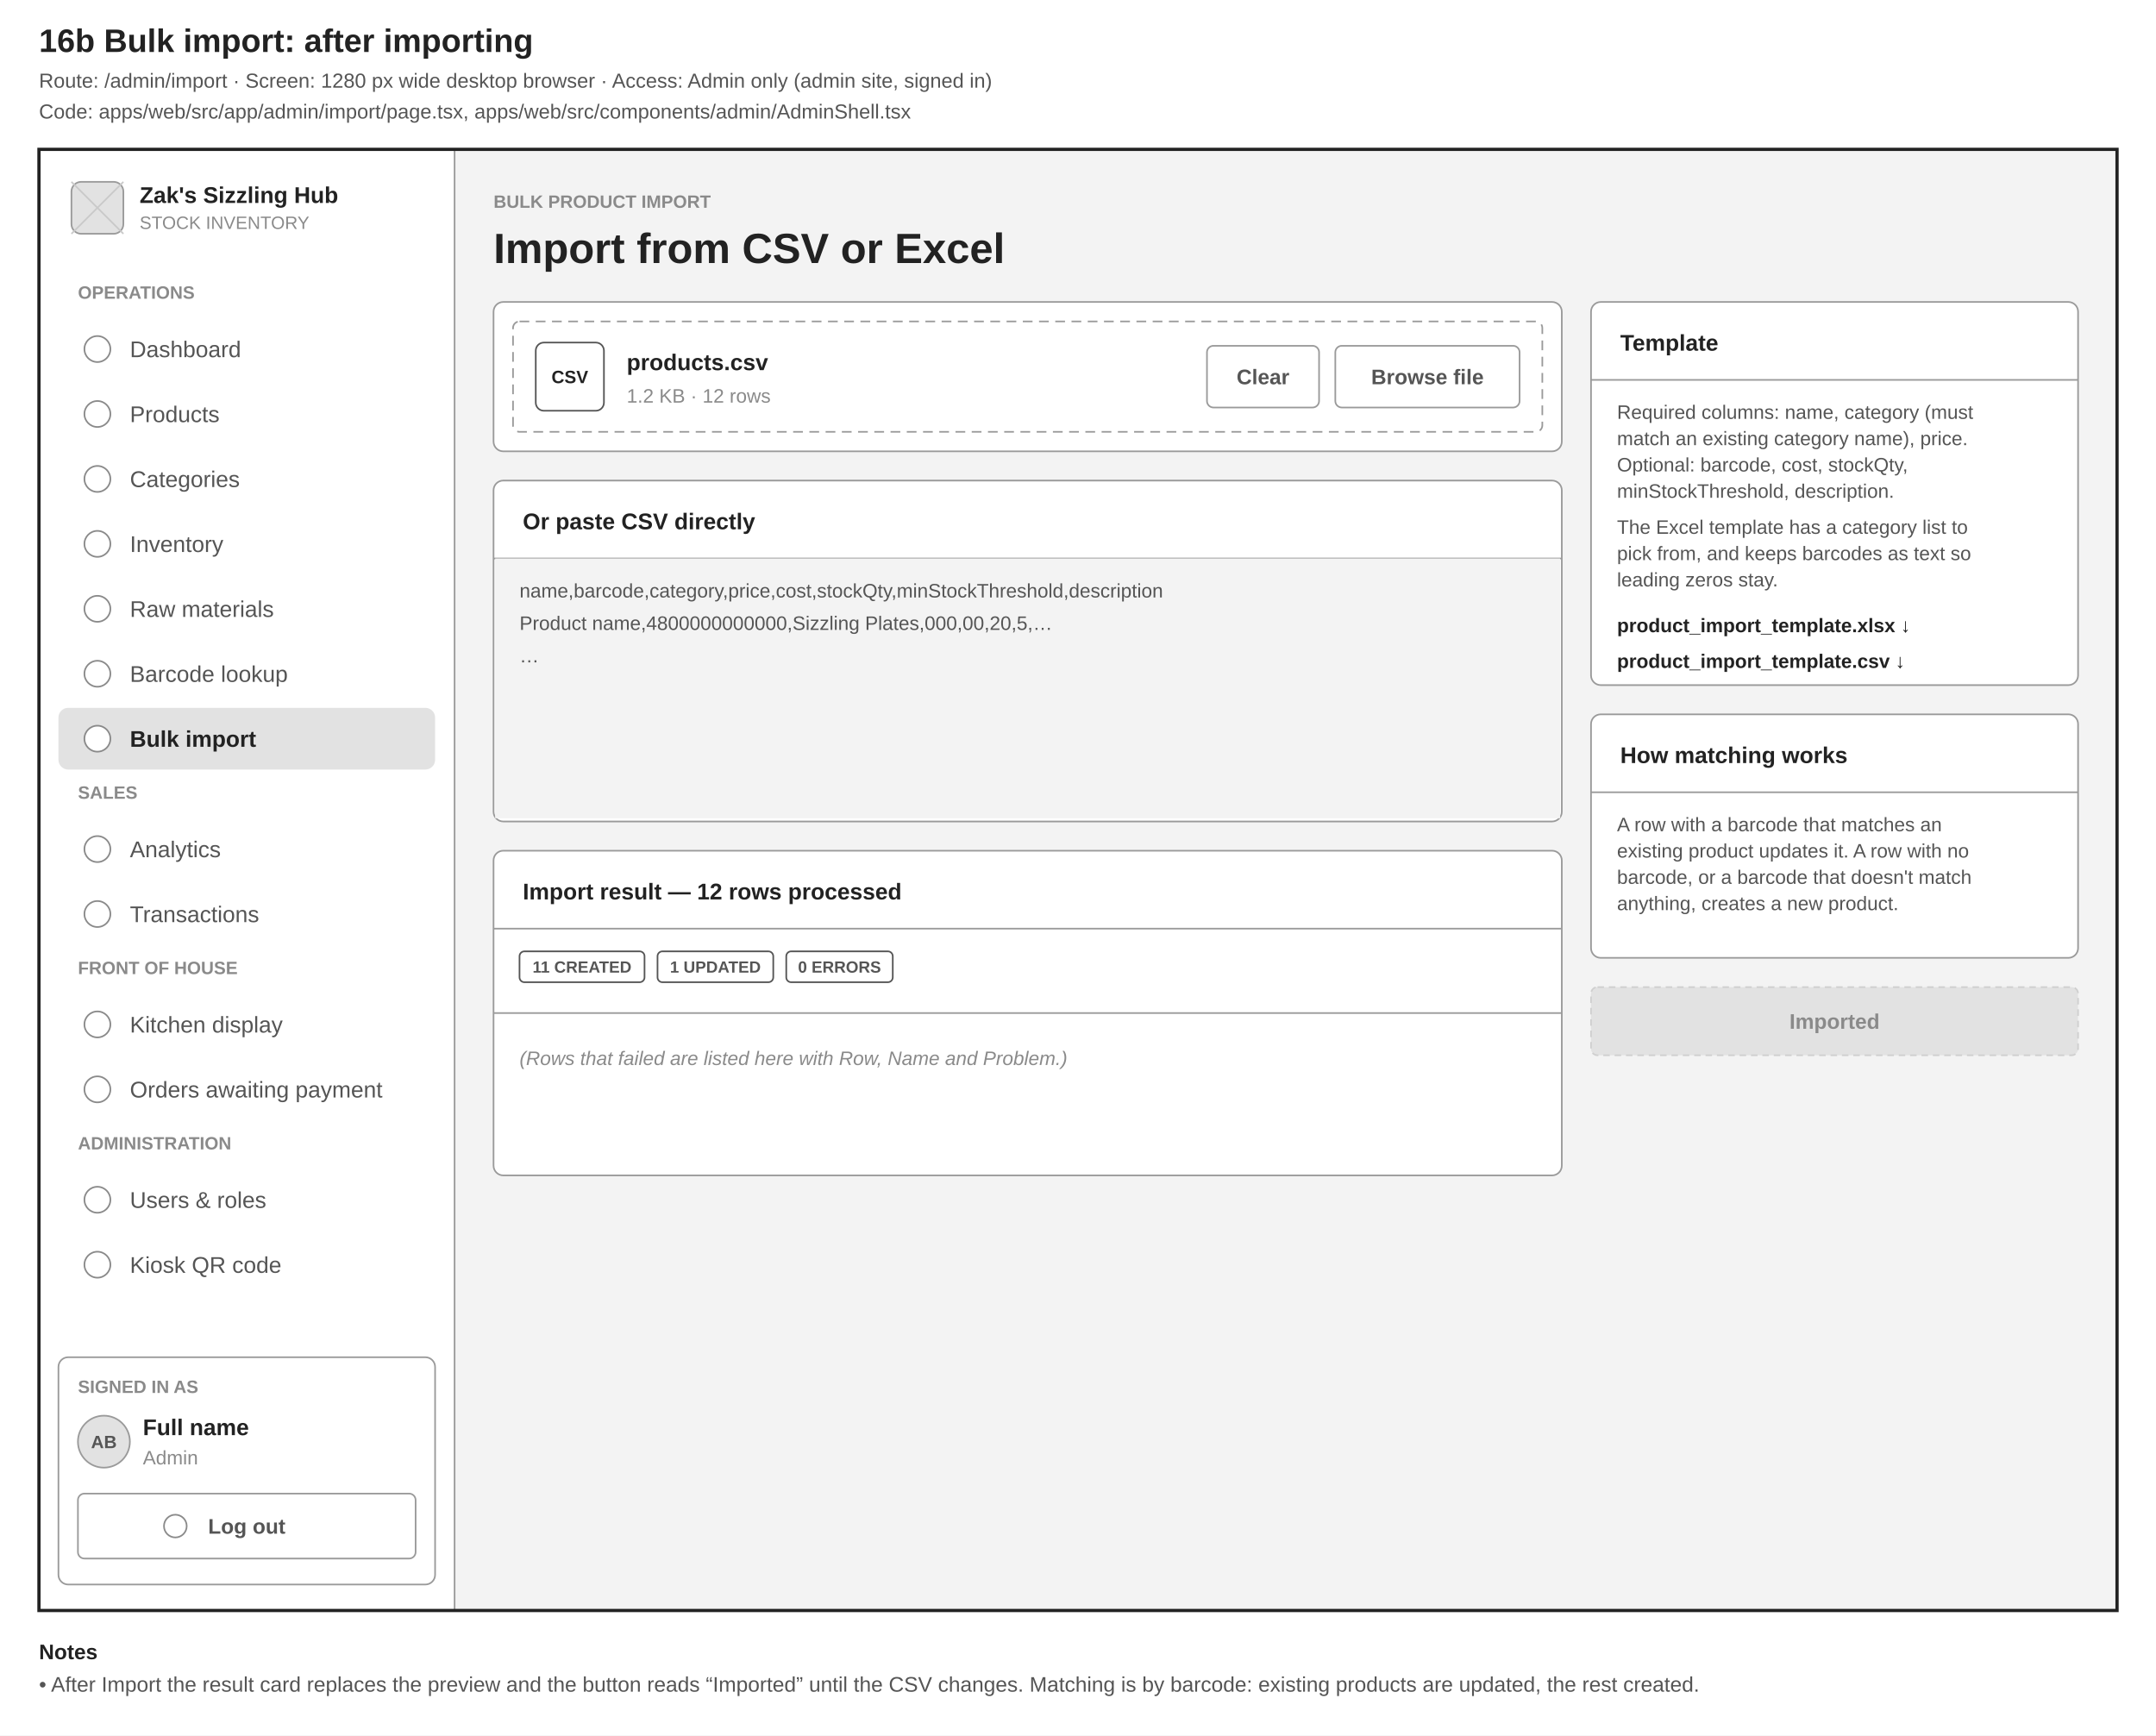
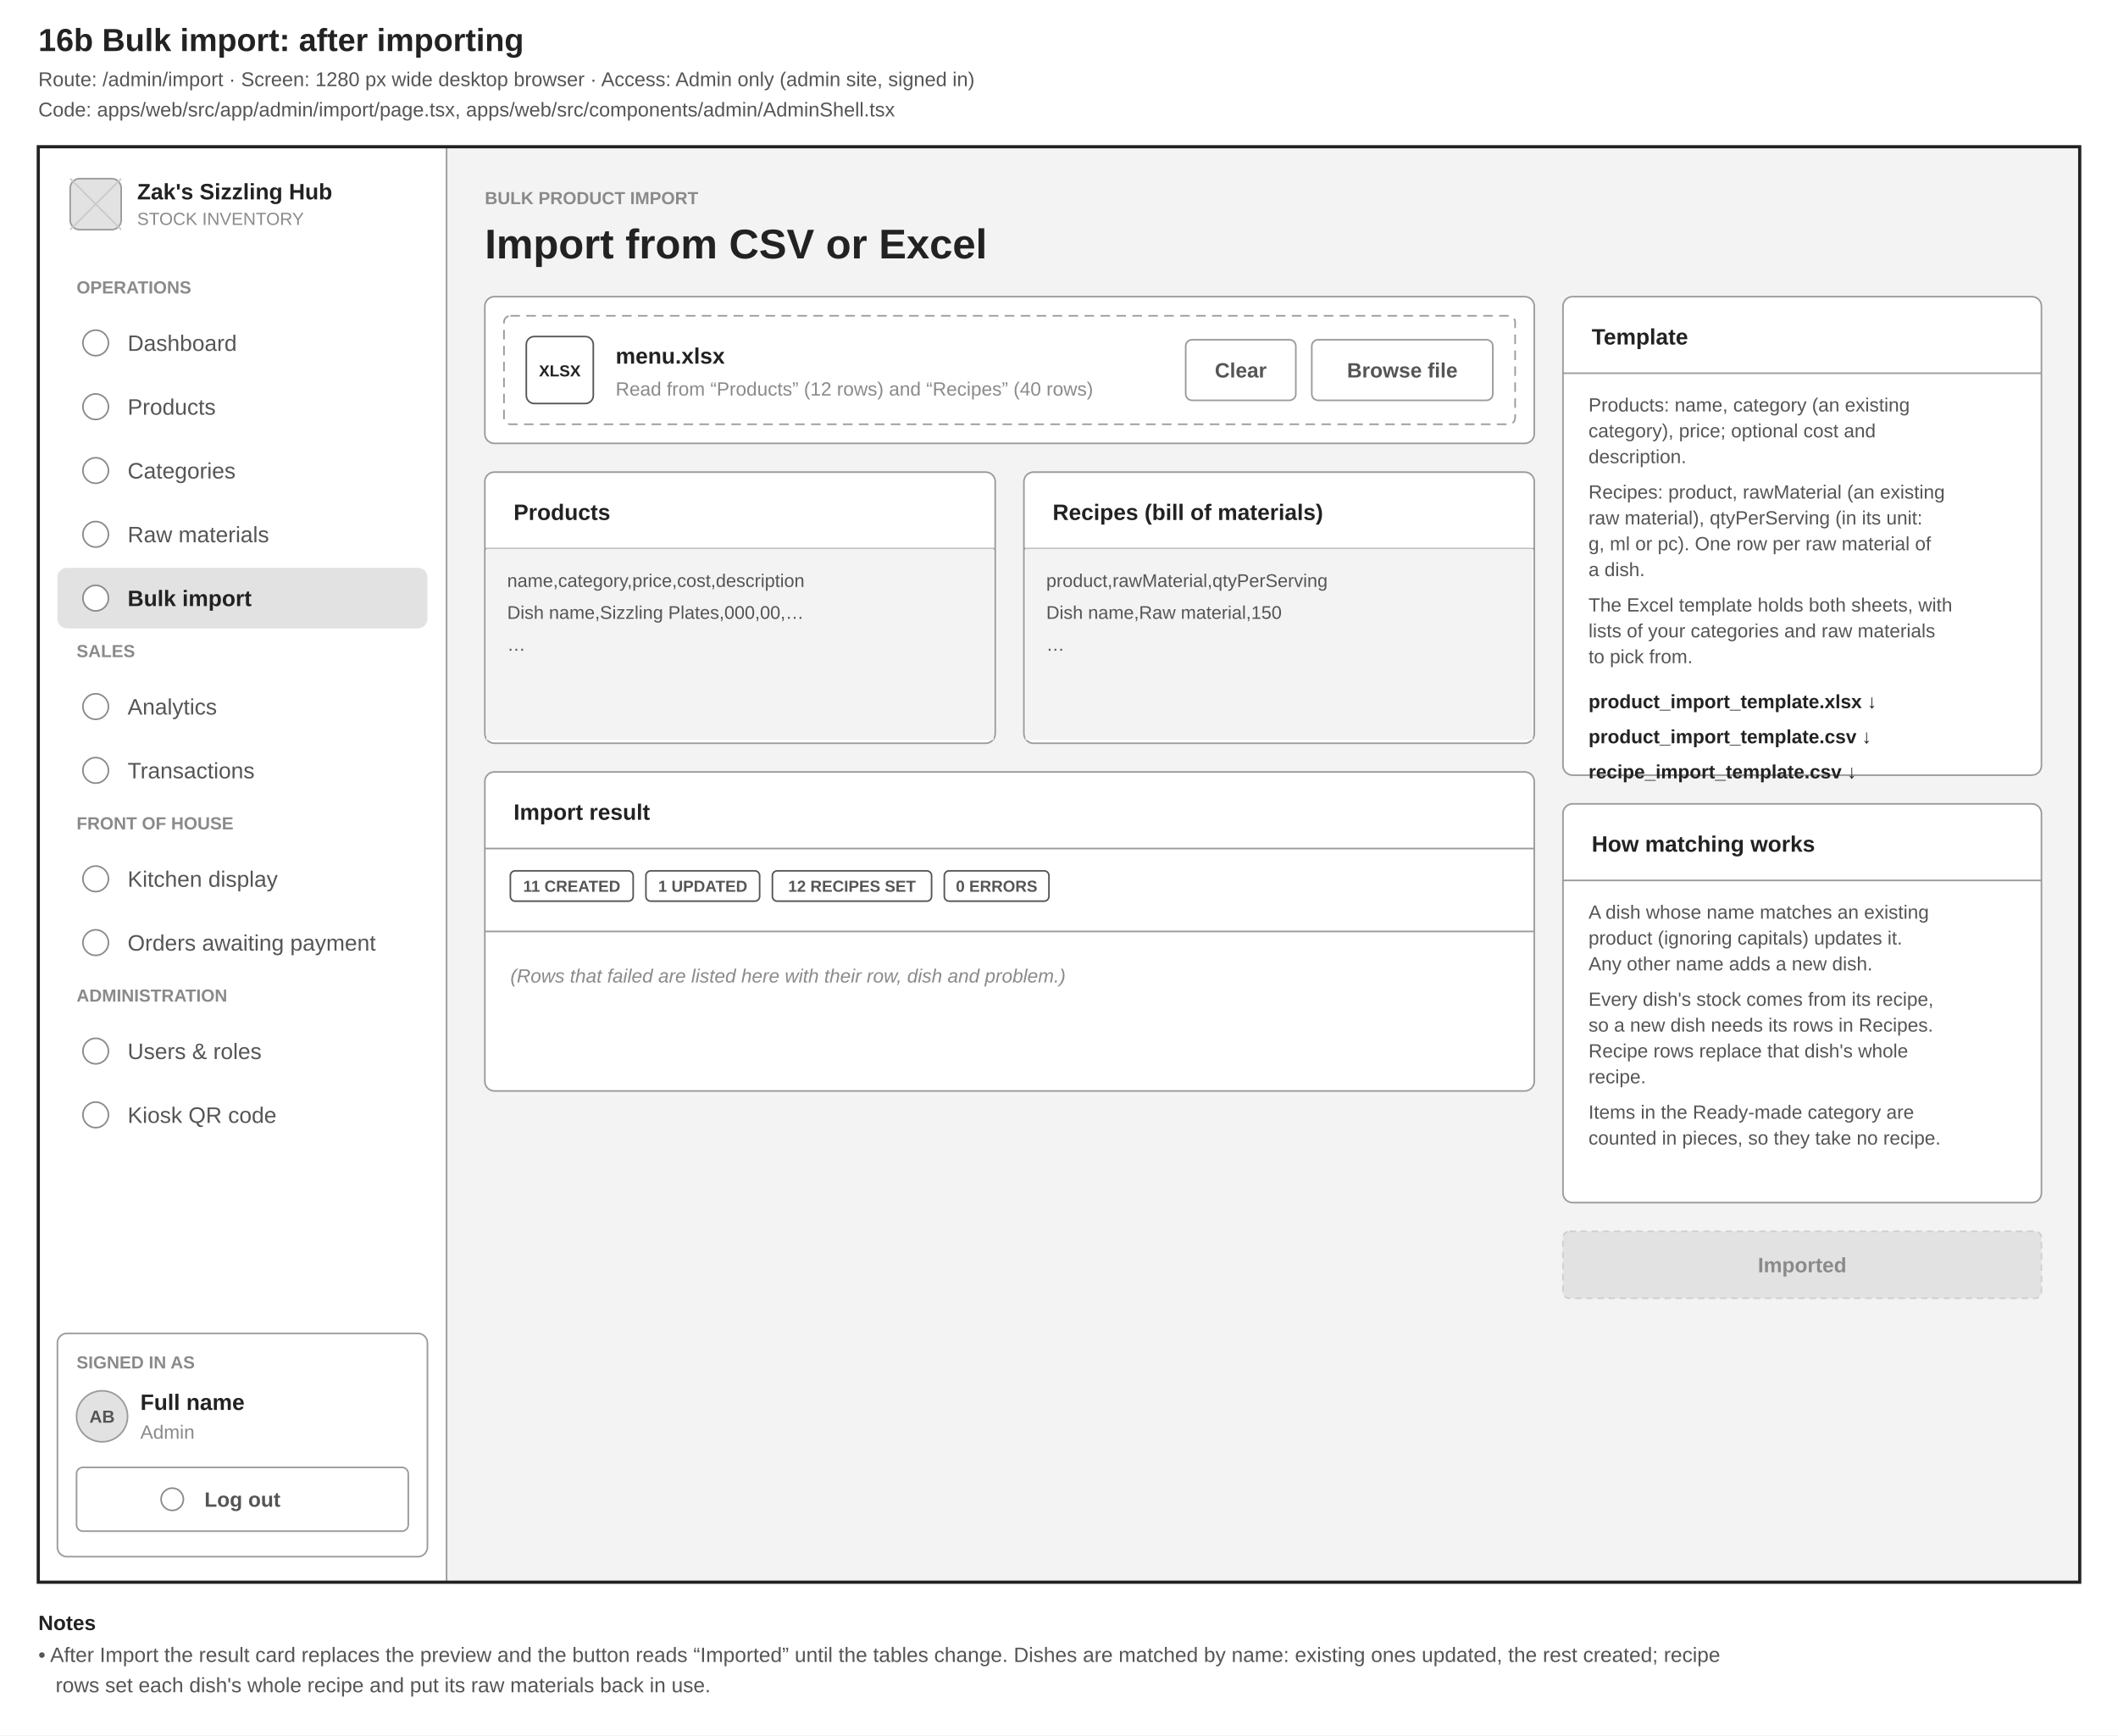
- <svg xmlns="http://www.w3.org/2000/svg" width="1328" height="1069" viewBox="0 0 1328 1069">
-   <rect x="0" y="0" width="1328" height="1069" fill="#ffffff" />
+ <svg xmlns="http://www.w3.org/2000/svg" width="1328" height="1088" viewBox="0 0 1328 1088">
+   <rect x="0" y="0" width="1328" height="1088" fill="#ffffff" />
  <text x="24" y="32" font-family="Arial, Helvetica, sans-serif" font-size="20" font-weight="700" fill="#222222">16b  Bulk import: after importing</text>
  <text x="24" y="54" font-family="Arial, Helvetica, sans-serif" font-size="12.5" fill="#555555">Route: /admin/import   ·   Screen: 1280 px wide desktop browser   ·   Access: Admin only (admin site, signed in)</text>
  <text x="24" y="73" font-family="Arial, Helvetica, sans-serif" font-size="12.5" fill="#555555">Code: apps/web/src/app/admin/import/page.tsx, apps/web/src/components/admin/AdminShell.tsx</text>
  <text x="24" y="1022" font-family="Arial, Helvetica, sans-serif" font-size="13" font-weight="700" fill="#222222">Notes</text>
-   <text x="24" y="1042" font-family="Arial, Helvetica, sans-serif" font-size="13" fill="#555555" xml:space="preserve">• After Import the result card replaces the preview and the button reads “Imported” until the CSV changes. Matching is by barcode: existing products are updated, the rest created.</text>
+   <text x="24" y="1042" font-family="Arial, Helvetica, sans-serif" font-size="13" fill="#555555" xml:space="preserve">• After Import the result card replaces the preview and the button reads “Imported” until the tables change. Dishes are matched by name: existing ones updated, the rest created; recipe</text>
+   <text x="24" y="1061" font-family="Arial, Helvetica, sans-serif" font-size="13" fill="#555555" xml:space="preserve">   rows set each dish's whole recipe and put its raw materials back in use.</text>
  <g transform="translate(24,92)">
    <clipPath id="frame">
      <rect x="0" y="0" width="1280" height="900" />
    </clipPath>
    <g clip-path="url(#frame)">
      <rect x="0" y="0" width="1280" height="900" fill="#ffffff" />
      <rect x="0" y="0" width="1280" height="900" rx="0" fill="#f3f3f3" stroke="none" />
      <rect x="0" y="0" width="256" height="900" rx="0" fill="#ffffff" stroke="none" />
      <line x1="256" y1="0" x2="256" y2="900" stroke="#9a9a9a" stroke-width="1" />
      <rect x="20" y="20" width="32" height="32" rx="6" fill="#e2e2e2" stroke="#9a9a9a" stroke-width="1" />
      <line x1="20" y1="20" x2="52" y2="52" stroke="#c9c9c9" stroke-width="1" />
      <line x1="52" y1="20" x2="20" y2="52" stroke="#c9c9c9" stroke-width="1" />
      <text x="62" y="33" font-family="Arial, Helvetica, sans-serif" font-size="14" font-weight="700" text-anchor="start" fill="#222222">Zak's Sizzling Hub</text>
      <text x="62" y="49" font-family="Arial, Helvetica, sans-serif" font-size="11" font-weight="400" text-anchor="start" fill="#8a8a8a">STOCK INVENTORY</text>
      <text x="24" y="92" font-family="Arial, Helvetica, sans-serif" font-size="11" font-weight="700" text-anchor="start" fill="#8a8a8a">OPERATIONS</text>
      <circle cx="36" cy="123" r="8" fill="#ffffff" stroke="#8a8a8a" stroke-width="1" />
      <text x="56" y="128" font-family="Arial, Helvetica, sans-serif" font-size="14" font-weight="400" text-anchor="start" fill="#555555">Dashboard</text>
      <circle cx="36" cy="163" r="8" fill="#ffffff" stroke="#8a8a8a" stroke-width="1" />
      <text x="56" y="168" font-family="Arial, Helvetica, sans-serif" font-size="14" font-weight="400" text-anchor="start" fill="#555555">Products</text>
      <circle cx="36" cy="203" r="8" fill="#ffffff" stroke="#8a8a8a" stroke-width="1" />
      <text x="56" y="208" font-family="Arial, Helvetica, sans-serif" font-size="14" font-weight="400" text-anchor="start" fill="#555555">Categories</text>
      <circle cx="36" cy="243" r="8" fill="#ffffff" stroke="#8a8a8a" stroke-width="1" />
-       <text x="56" y="248" font-family="Arial, Helvetica, sans-serif" font-size="14" font-weight="400" text-anchor="start" fill="#555555">Inventory</text>
+       <text x="56" y="248" font-family="Arial, Helvetica, sans-serif" font-size="14" font-weight="400" text-anchor="start" fill="#555555">Raw materials</text>
+       <rect x="12" y="264" width="232" height="38" rx="6" fill="#e2e2e2" stroke="none" />
      <circle cx="36" cy="283" r="8" fill="#ffffff" stroke="#8a8a8a" stroke-width="1" />
-       <text x="56" y="288" font-family="Arial, Helvetica, sans-serif" font-size="14" font-weight="400" text-anchor="start" fill="#555555">Raw materials</text>
-       <circle cx="36" cy="323" r="8" fill="#ffffff" stroke="#8a8a8a" stroke-width="1" />
-       <text x="56" y="328" font-family="Arial, Helvetica, sans-serif" font-size="14" font-weight="400" text-anchor="start" fill="#555555">Barcode lookup</text>
-       <rect x="12" y="344" width="232" height="38" rx="6" fill="#e2e2e2" stroke="none" />
-       <circle cx="36" cy="363" r="8" fill="#ffffff" stroke="#8a8a8a" stroke-width="1" />
-       <text x="56" y="368" font-family="Arial, Helvetica, sans-serif" font-size="14" font-weight="700" text-anchor="start" fill="#222222">Bulk import</text>
-       <text x="24" y="400" font-family="Arial, Helvetica, sans-serif" font-size="11" font-weight="700" text-anchor="start" fill="#8a8a8a">SALES</text>
-       <circle cx="36" cy="431" r="8" fill="#ffffff" stroke="#8a8a8a" stroke-width="1" />
-       <text x="56" y="436" font-family="Arial, Helvetica, sans-serif" font-size="14" font-weight="400" text-anchor="start" fill="#555555">Analytics</text>
-       <circle cx="36" cy="471" r="8" fill="#ffffff" stroke="#8a8a8a" stroke-width="1" />
-       <text x="56" y="476" font-family="Arial, Helvetica, sans-serif" font-size="14" font-weight="400" text-anchor="start" fill="#555555">Transactions</text>
-       <text x="24" y="508" font-family="Arial, Helvetica, sans-serif" font-size="11" font-weight="700" text-anchor="start" fill="#8a8a8a">FRONT OF HOUSE</text>
-       <circle cx="36" cy="539" r="8" fill="#ffffff" stroke="#8a8a8a" stroke-width="1" />
-       <text x="56" y="544" font-family="Arial, Helvetica, sans-serif" font-size="14" font-weight="400" text-anchor="start" fill="#555555">Kitchen display</text>
-       <circle cx="36" cy="579" r="8" fill="#ffffff" stroke="#8a8a8a" stroke-width="1" />
-       <text x="56" y="584" font-family="Arial, Helvetica, sans-serif" font-size="14" font-weight="400" text-anchor="start" fill="#555555">Orders awaiting payment</text>
-       <text x="24" y="616" font-family="Arial, Helvetica, sans-serif" font-size="11" font-weight="700" text-anchor="start" fill="#8a8a8a">ADMINISTRATION</text>
-       <circle cx="36" cy="647" r="8" fill="#ffffff" stroke="#8a8a8a" stroke-width="1" />
-       <text x="56" y="652" font-family="Arial, Helvetica, sans-serif" font-size="14" font-weight="400" text-anchor="start" fill="#555555">Users &amp; roles</text>
-       <circle cx="36" cy="687" r="8" fill="#ffffff" stroke="#8a8a8a" stroke-width="1" />
-       <text x="56" y="692" font-family="Arial, Helvetica, sans-serif" font-size="14" font-weight="400" text-anchor="start" fill="#555555">Kiosk QR code</text>
+       <text x="56" y="288" font-family="Arial, Helvetica, sans-serif" font-size="14" font-weight="700" text-anchor="start" fill="#222222">Bulk import</text>
+       <text x="24" y="320" font-family="Arial, Helvetica, sans-serif" font-size="11" font-weight="700" text-anchor="start" fill="#8a8a8a">SALES</text>
+       <circle cx="36" cy="351" r="8" fill="#ffffff" stroke="#8a8a8a" stroke-width="1" />
+       <text x="56" y="356" font-family="Arial, Helvetica, sans-serif" font-size="14" font-weight="400" text-anchor="start" fill="#555555">Analytics</text>
+       <circle cx="36" cy="391" r="8" fill="#ffffff" stroke="#8a8a8a" stroke-width="1" />
+       <text x="56" y="396" font-family="Arial, Helvetica, sans-serif" font-size="14" font-weight="400" text-anchor="start" fill="#555555">Transactions</text>
+       <text x="24" y="428" font-family="Arial, Helvetica, sans-serif" font-size="11" font-weight="700" text-anchor="start" fill="#8a8a8a">FRONT OF HOUSE</text>
+       <circle cx="36" cy="459" r="8" fill="#ffffff" stroke="#8a8a8a" stroke-width="1" />
+       <text x="56" y="464" font-family="Arial, Helvetica, sans-serif" font-size="14" font-weight="400" text-anchor="start" fill="#555555">Kitchen display</text>
+       <circle cx="36" cy="499" r="8" fill="#ffffff" stroke="#8a8a8a" stroke-width="1" />
+       <text x="56" y="504" font-family="Arial, Helvetica, sans-serif" font-size="14" font-weight="400" text-anchor="start" fill="#555555">Orders awaiting payment</text>
+       <text x="24" y="536" font-family="Arial, Helvetica, sans-serif" font-size="11" font-weight="700" text-anchor="start" fill="#8a8a8a">ADMINISTRATION</text>
+       <circle cx="36" cy="567" r="8" fill="#ffffff" stroke="#8a8a8a" stroke-width="1" />
+       <text x="56" y="572" font-family="Arial, Helvetica, sans-serif" font-size="14" font-weight="400" text-anchor="start" fill="#555555">Users &amp; roles</text>
+       <circle cx="36" cy="607" r="8" fill="#ffffff" stroke="#8a8a8a" stroke-width="1" />
+       <text x="56" y="612" font-family="Arial, Helvetica, sans-serif" font-size="14" font-weight="400" text-anchor="start" fill="#555555">Kiosk QR code</text>
      <rect x="12" y="744" width="232" height="140" rx="6" fill="#ffffff" stroke="#9a9a9a" stroke-width="1" />
      <text x="24" y="766" font-family="Arial, Helvetica, sans-serif" font-size="11" font-weight="700" text-anchor="start" fill="#8a8a8a">SIGNED IN AS</text>
      <circle cx="40" cy="796" r="16" fill="#e2e2e2" stroke="#9a9a9a" stroke-width="1" />
      <text x="40" y="800" font-family="Arial, Helvetica, sans-serif" font-size="11" font-weight="700" text-anchor="middle" fill="#555555">AB</text>
      <text x="64" y="792" font-family="Arial, Helvetica, sans-serif" font-size="14" font-weight="700" text-anchor="start" fill="#222222">Full name</text>
      <text x="64" y="810" font-family="Arial, Helvetica, sans-serif" font-size="12" font-weight="400" text-anchor="start" fill="#8a8a8a">Admin</text>
      <rect x="24" y="828" width="208" height="40" rx="4" fill="#ffffff" stroke="#9a9a9a" stroke-width="1" />
      <text x="128.0" y="852.68" font-family="Arial, Helvetica, sans-serif" font-size="13" font-weight="700" text-anchor="middle" fill="#555555">Log out</text>
      <circle cx="84" cy="848" r="7" fill="#ffffff" stroke="#8a8a8a" stroke-width="1" />
      <text x="280" y="36" font-family="Arial, Helvetica, sans-serif" font-size="11" font-weight="700" text-anchor="start" fill="#8a8a8a">BULK PRODUCT IMPORT</text>
      <text x="280" y="70" font-family="Arial, Helvetica, sans-serif" font-size="26" font-weight="700" text-anchor="start" fill="#222222">Import from CSV or Excel</text>
      <rect x="280" y="94" width="658" height="92" rx="6" fill="#ffffff" stroke="#9a9a9a" stroke-width="1" />
      <rect x="292" y="106" width="634" height="68" rx="4" fill="#ffffff" stroke="#9a9a9a" stroke-width="1" stroke-dasharray="6 4" />
      <rect x="306" y="119" width="42" height="42" rx="5" fill="#ffffff" stroke="#555555" stroke-width="1" />
-       <text x="327" y="144" font-family="Arial, Helvetica, sans-serif" font-size="11" font-weight="700" text-anchor="middle" fill="#222222">CSV</text>
-       <text x="362" y="136" font-family="Arial, Helvetica, sans-serif" font-size="14" font-weight="700" text-anchor="start" fill="#222222">products.csv</text>
-       <text x="362" y="156" font-family="Arial, Helvetica, sans-serif" font-size="12" font-weight="400" text-anchor="start" fill="#8a8a8a">1.2 KB · 12 rows</text>
+       <text x="327" y="144" font-family="Arial, Helvetica, sans-serif" font-size="10" font-weight="700" text-anchor="middle" fill="#222222">XLSX</text>
+       <text x="362" y="136" font-family="Arial, Helvetica, sans-serif" font-size="14" font-weight="700" text-anchor="start" fill="#222222">menu.xlsx</text>
+       <text x="362" y="156" font-family="Arial, Helvetica, sans-serif" font-size="12" font-weight="400" text-anchor="start" fill="#8a8a8a">Read from “Products” (12 rows) and “Recipes” (40 rows)</text>
      <rect x="798.49" y="121" width="113.51" height="38" rx="4" fill="#ffffff" stroke="#9a9a9a" stroke-width="1" />
      <text x="855.245" y="144.68" font-family="Arial, Helvetica, sans-serif" font-size="13" font-weight="700" text-anchor="middle" fill="#555555">Browse file</text>
      <rect x="719.44" y="121" width="69.05" height="38" rx="4" fill="#ffffff" stroke="#9a9a9a" stroke-width="1" />
      <text x="753.965" y="144.68" font-family="Arial, Helvetica, sans-serif" font-size="13" font-weight="700" text-anchor="middle" fill="#555555">Clear</text>
-       <rect x="280" y="204" width="658" height="210" rx="6" fill="#ffffff" stroke="#9a9a9a" stroke-width="1" />
-       <text x="298" y="234" font-family="Arial, Helvetica, sans-serif" font-size="14" font-weight="700" text-anchor="start" fill="#222222">Or paste CSV directly</text>
-       <line x1="280" y1="252" x2="938" y2="252" stroke="#9a9a9a" stroke-width="1" />
-       <rect x="281" y="252" width="656" height="160" rx="0" fill="#f3f3f3" stroke="none" />
-       <text x="296" y="276" font-family="Arial, Helvetica, sans-serif" font-size="12" font-weight="400" text-anchor="start" fill="#555555">name,barcode,category,price,cost,stockQty,minStockThreshold,description</text>
-       <text x="296" y="296" font-family="Arial, Helvetica, sans-serif" font-size="12" font-weight="400" text-anchor="start" fill="#555555">Product name,4800000000000,Sizzling Plates,000,00,20,5,…</text>
-       <text x="296" y="316" font-family="Arial, Helvetica, sans-serif" font-size="12" font-weight="400" text-anchor="start" fill="#555555">…</text>
-       <rect x="280" y="432" width="658" height="200" rx="6" fill="#ffffff" stroke="#9a9a9a" stroke-width="1" />
-       <text x="298" y="462" font-family="Arial, Helvetica, sans-serif" font-size="14" font-weight="700" text-anchor="start" fill="#222222">Import result — 12 rows processed</text>
-       <line x1="280" y1="480" x2="938" y2="480" stroke="#9a9a9a" stroke-width="1" />
-       <rect x="296" y="494" width="77.0" height="19" rx="3" fill="#ffffff" stroke="#555555" stroke-width="1" />
-       <text x="334.5" y="507.1" font-family="Arial, Helvetica, sans-serif" font-size="10" font-weight="700" text-anchor="middle" fill="#555555">11 CREATED</text>
-       <rect x="381.0" y="494" width="71.3" height="19" rx="3" fill="#ffffff" stroke="#555555" stroke-width="1" />
-       <text x="416.65" y="507.1" font-family="Arial, Helvetica, sans-serif" font-size="10" font-weight="700" text-anchor="middle" fill="#555555">1 UPDATED</text>
-       <rect x="460.3" y="494" width="65.6" height="19" rx="3" fill="#ffffff" stroke="#555555" stroke-width="1" />
-       <text x="493.1" y="507.1" font-family="Arial, Helvetica, sans-serif" font-size="10" font-weight="700" text-anchor="middle" fill="#555555">0 ERRORS</text>
-       <line x1="280" y1="532" x2="938" y2="532" stroke="#9a9a9a" stroke-width="1" />
-       <text x="296" y="564" font-family="Arial, Helvetica, sans-serif" font-size="12" font-weight="400" text-anchor="start" fill="#8a8a8a" font-style="italic">(Rows that failed are listed here with Row, Name and Problem.)</text>
-       <rect x="956" y="94" width="300" height="236" rx="6" fill="#ffffff" stroke="#9a9a9a" stroke-width="1" />
+       <rect x="280.0" y="204" width="320.0" height="170" rx="6" fill="#ffffff" stroke="#9a9a9a" stroke-width="1" />
+       <text x="298.0" y="234" font-family="Arial, Helvetica, sans-serif" font-size="14" font-weight="700" text-anchor="start" fill="#222222">Products</text>
+       <line x1="280.0" y1="252" x2="600.0" y2="252" stroke="#9a9a9a" stroke-width="1" />
+       <rect x="281.0" y="252" width="318.0" height="120" rx="0" fill="#f3f3f3" stroke="none" />
+       <text x="294.0" y="276" font-family="Arial, Helvetica, sans-serif" font-size="11.5" font-weight="400" text-anchor="start" fill="#555555">name,category,price,cost,description</text>
+       <text x="294.0" y="296" font-family="Arial, Helvetica, sans-serif" font-size="11.5" font-weight="400" text-anchor="start" fill="#555555">Dish name,Sizzling Plates,000,00,…</text>
+       <text x="294.0" y="316" font-family="Arial, Helvetica, sans-serif" font-size="11.5" font-weight="400" text-anchor="start" fill="#555555">…</text>
+       <rect x="618.0" y="204" width="320.0" height="170" rx="6" fill="#ffffff" stroke="#9a9a9a" stroke-width="1" />
+       <text x="636.0" y="234" font-family="Arial, Helvetica, sans-serif" font-size="14" font-weight="700" text-anchor="start" fill="#222222">Recipes (bill of materials)</text>
+       <line x1="618.0" y1="252" x2="938.0" y2="252" stroke="#9a9a9a" stroke-width="1" />
+       <rect x="619.0" y="252" width="318.0" height="120" rx="0" fill="#f3f3f3" stroke="none" />
+       <text x="632.0" y="276" font-family="Arial, Helvetica, sans-serif" font-size="11.5" font-weight="400" text-anchor="start" fill="#555555">product,rawMaterial,qtyPerServing</text>
+       <text x="632.0" y="296" font-family="Arial, Helvetica, sans-serif" font-size="11.5" font-weight="400" text-anchor="start" fill="#555555">Dish name,Raw material,150</text>
+       <text x="632.0" y="316" font-family="Arial, Helvetica, sans-serif" font-size="11.5" font-weight="400" text-anchor="start" fill="#555555">…</text>
+       <rect x="280" y="392" width="658" height="200" rx="6" fill="#ffffff" stroke="#9a9a9a" stroke-width="1" />
+       <text x="298" y="422" font-family="Arial, Helvetica, sans-serif" font-size="14" font-weight="700" text-anchor="start" fill="#222222">Import result</text>
+       <line x1="280" y1="440" x2="938" y2="440" stroke="#9a9a9a" stroke-width="1" />
+       <rect x="296" y="454" width="77.0" height="19" rx="3" fill="#ffffff" stroke="#555555" stroke-width="1" />
+       <text x="334.5" y="467.1" font-family="Arial, Helvetica, sans-serif" font-size="10" font-weight="700" text-anchor="middle" fill="#555555">11 CREATED</text>
+       <rect x="381.0" y="454" width="71.3" height="19" rx="3" fill="#ffffff" stroke="#555555" stroke-width="1" />
+       <text x="416.65" y="467.1" font-family="Arial, Helvetica, sans-serif" font-size="10" font-weight="700" text-anchor="middle" fill="#555555">1 UPDATED</text>
+       <rect x="460.3" y="454" width="99.8" height="19" rx="3" fill="#ffffff" stroke="#555555" stroke-width="1" />
+       <text x="510.2" y="467.1" font-family="Arial, Helvetica, sans-serif" font-size="10" font-weight="700" text-anchor="middle" fill="#555555">12 RECIPES SET</text>
+       <rect x="568.1" y="454" width="65.6" height="19" rx="3" fill="#ffffff" stroke="#555555" stroke-width="1" />
+       <text x="600.9" y="467.1" font-family="Arial, Helvetica, sans-serif" font-size="10" font-weight="700" text-anchor="middle" fill="#555555">0 ERRORS</text>
+       <line x1="280" y1="492" x2="938" y2="492" stroke="#9a9a9a" stroke-width="1" />
+       <text x="296" y="524" font-family="Arial, Helvetica, sans-serif" font-size="12" font-weight="400" text-anchor="start" fill="#8a8a8a" font-style="italic">(Rows that failed are listed here with their row, dish and problem.)</text>
+       <rect x="956" y="94" width="300" height="300" rx="6" fill="#ffffff" stroke="#9a9a9a" stroke-width="1" />
      <text x="974" y="124" font-family="Arial, Helvetica, sans-serif" font-size="14" font-weight="700" text-anchor="start" fill="#222222">Template</text>
      <line x1="956" y1="142" x2="1256" y2="142" stroke="#9a9a9a" stroke-width="1" />
-       <text x="972" y="166" font-family="Arial, Helvetica, sans-serif" font-size="12" font-weight="400" text-anchor="start" fill="#555555">Required columns: name, category (must</text>
-       <text x="972" y="182.2" font-family="Arial, Helvetica, sans-serif" font-size="12" font-weight="400" text-anchor="start" fill="#555555">match an existing category name), price.</text>
-       <text x="972" y="198.4" font-family="Arial, Helvetica, sans-serif" font-size="12" font-weight="400" text-anchor="start" fill="#555555">Optional: barcode, cost, stockQty,</text>
-       <text x="972" y="214.6" font-family="Arial, Helvetica, sans-serif" font-size="12" font-weight="400" text-anchor="start" fill="#555555">minStockThreshold, description.</text>
-       <text x="972" y="236.8" font-family="Arial, Helvetica, sans-serif" font-size="12" font-weight="400" text-anchor="start" fill="#555555">The Excel template has a category list to</text>
-       <text x="972" y="253" font-family="Arial, Helvetica, sans-serif" font-size="12" font-weight="400" text-anchor="start" fill="#555555">pick from, and keeps barcodes as text so</text>
-       <text x="972" y="269.2" font-family="Arial, Helvetica, sans-serif" font-size="12" font-weight="400" text-anchor="start" fill="#555555">leading zeros stay.</text>
-       <text x="972" y="297.4" font-family="Arial, Helvetica, sans-serif" font-size="12" font-weight="700" text-anchor="start" fill="#222222">product_import_template.xlsx ↓</text>
-       <text x="972" y="319.4" font-family="Arial, Helvetica, sans-serif" font-size="12" font-weight="700" text-anchor="start" fill="#222222">product_import_template.csv ↓</text>
-       <rect x="956" y="348" width="300" height="150" rx="6" fill="#ffffff" stroke="#9a9a9a" stroke-width="1" />
-       <text x="974" y="378" font-family="Arial, Helvetica, sans-serif" font-size="14" font-weight="700" text-anchor="start" fill="#222222">How matching works</text>
-       <line x1="956" y1="396" x2="1256" y2="396" stroke="#9a9a9a" stroke-width="1" />
-       <text x="972" y="420" font-family="Arial, Helvetica, sans-serif" font-size="12" font-weight="400" text-anchor="start" fill="#555555">A row with a barcode that matches an</text>
-       <text x="972" y="436.2" font-family="Arial, Helvetica, sans-serif" font-size="12" font-weight="400" text-anchor="start" fill="#555555">existing product updates it. A row with no</text>
-       <text x="972" y="452.4" font-family="Arial, Helvetica, sans-serif" font-size="12" font-weight="400" text-anchor="start" fill="#555555">barcode, or a barcode that doesn't match</text>
-       <text x="972" y="468.6" font-family="Arial, Helvetica, sans-serif" font-size="12" font-weight="400" text-anchor="start" fill="#555555">anything, creates a new product.</text>
-       <rect x="956" y="516" width="300" height="42" rx="4" fill="#e2e2e2" stroke="#cfcfcf" stroke-width="1" stroke-dasharray="4 3" />
-       <text x="1106.0" y="541.68" font-family="Arial, Helvetica, sans-serif" font-size="13" font-weight="700" text-anchor="middle" fill="#8a8a8a">Imported</text>
+       <text x="972" y="166" font-family="Arial, Helvetica, sans-serif" font-size="12" font-weight="400" text-anchor="start" fill="#555555">Products: name, category (an existing</text>
+       <text x="972" y="182.2" font-family="Arial, Helvetica, sans-serif" font-size="12" font-weight="400" text-anchor="start" fill="#555555">category), price; optional cost and</text>
+       <text x="972" y="198.4" font-family="Arial, Helvetica, sans-serif" font-size="12" font-weight="400" text-anchor="start" fill="#555555">description.</text>
+       <text x="972" y="220.6" font-family="Arial, Helvetica, sans-serif" font-size="12" font-weight="400" text-anchor="start" fill="#555555">Recipes: product, rawMaterial (an existing</text>
+       <text x="972" y="236.8" font-family="Arial, Helvetica, sans-serif" font-size="12" font-weight="400" text-anchor="start" fill="#555555">raw material), qtyPerServing (in its unit:</text>
+       <text x="972" y="253" font-family="Arial, Helvetica, sans-serif" font-size="12" font-weight="400" text-anchor="start" fill="#555555">g, ml or pc). One row per raw material of</text>
+       <text x="972" y="269.2" font-family="Arial, Helvetica, sans-serif" font-size="12" font-weight="400" text-anchor="start" fill="#555555">a dish.</text>
+       <text x="972" y="291.4" font-family="Arial, Helvetica, sans-serif" font-size="12" font-weight="400" text-anchor="start" fill="#555555">The Excel template holds both sheets, with</text>
+       <text x="972" y="307.6" font-family="Arial, Helvetica, sans-serif" font-size="12" font-weight="400" text-anchor="start" fill="#555555">lists of your categories and raw materials</text>
+       <text x="972" y="323.8" font-family="Arial, Helvetica, sans-serif" font-size="12" font-weight="400" text-anchor="start" fill="#555555">to pick from.</text>
+       <text x="972" y="352" font-family="Arial, Helvetica, sans-serif" font-size="12" font-weight="700" text-anchor="start" fill="#222222">product_import_template.xlsx ↓</text>
+       <text x="972" y="374" font-family="Arial, Helvetica, sans-serif" font-size="12" font-weight="700" text-anchor="start" fill="#222222">product_import_template.csv ↓</text>
+       <text x="972" y="396" font-family="Arial, Helvetica, sans-serif" font-size="12" font-weight="700" text-anchor="start" fill="#222222">recipe_import_template.csv ↓</text>
+       <rect x="956" y="412" width="300" height="250" rx="6" fill="#ffffff" stroke="#9a9a9a" stroke-width="1" />
+       <text x="974" y="442" font-family="Arial, Helvetica, sans-serif" font-size="14" font-weight="700" text-anchor="start" fill="#222222">How matching works</text>
+       <line x1="956" y1="460" x2="1256" y2="460" stroke="#9a9a9a" stroke-width="1" />
+       <text x="972" y="484" font-family="Arial, Helvetica, sans-serif" font-size="12" font-weight="400" text-anchor="start" fill="#555555">A dish whose name matches an existing</text>
+       <text x="972" y="500.2" font-family="Arial, Helvetica, sans-serif" font-size="12" font-weight="400" text-anchor="start" fill="#555555">product (ignoring capitals) updates it.</text>
+       <text x="972" y="516.4" font-family="Arial, Helvetica, sans-serif" font-size="12" font-weight="400" text-anchor="start" fill="#555555">Any other name adds a new dish.</text>
+       <text x="972" y="538.6" font-family="Arial, Helvetica, sans-serif" font-size="12" font-weight="400" text-anchor="start" fill="#555555">Every dish's stock comes from its recipe,</text>
+       <text x="972" y="554.8" font-family="Arial, Helvetica, sans-serif" font-size="12" font-weight="400" text-anchor="start" fill="#555555">so a new dish needs its rows in Recipes.</text>
+       <text x="972" y="571" font-family="Arial, Helvetica, sans-serif" font-size="12" font-weight="400" text-anchor="start" fill="#555555">Recipe rows replace that dish's whole</text>
+       <text x="972" y="587.2" font-family="Arial, Helvetica, sans-serif" font-size="12" font-weight="400" text-anchor="start" fill="#555555">recipe.</text>
+       <text x="972" y="609.4" font-family="Arial, Helvetica, sans-serif" font-size="12" font-weight="400" text-anchor="start" fill="#555555">Items in the Ready-made category are</text>
+       <text x="972" y="625.6" font-family="Arial, Helvetica, sans-serif" font-size="12" font-weight="400" text-anchor="start" fill="#555555">counted in pieces, so they take no recipe.</text>
+       <rect x="956" y="680" width="300" height="42" rx="4" fill="#e2e2e2" stroke="#cfcfcf" stroke-width="1" stroke-dasharray="4 3" />
+       <text x="1106.0" y="705.68" font-family="Arial, Helvetica, sans-serif" font-size="13" font-weight="700" text-anchor="middle" fill="#8a8a8a">Imported</text>
    </g>
    <rect x="0" y="0" width="1280" height="900" fill="none" stroke="#222222" stroke-width="2" />
  </g>
</svg>
